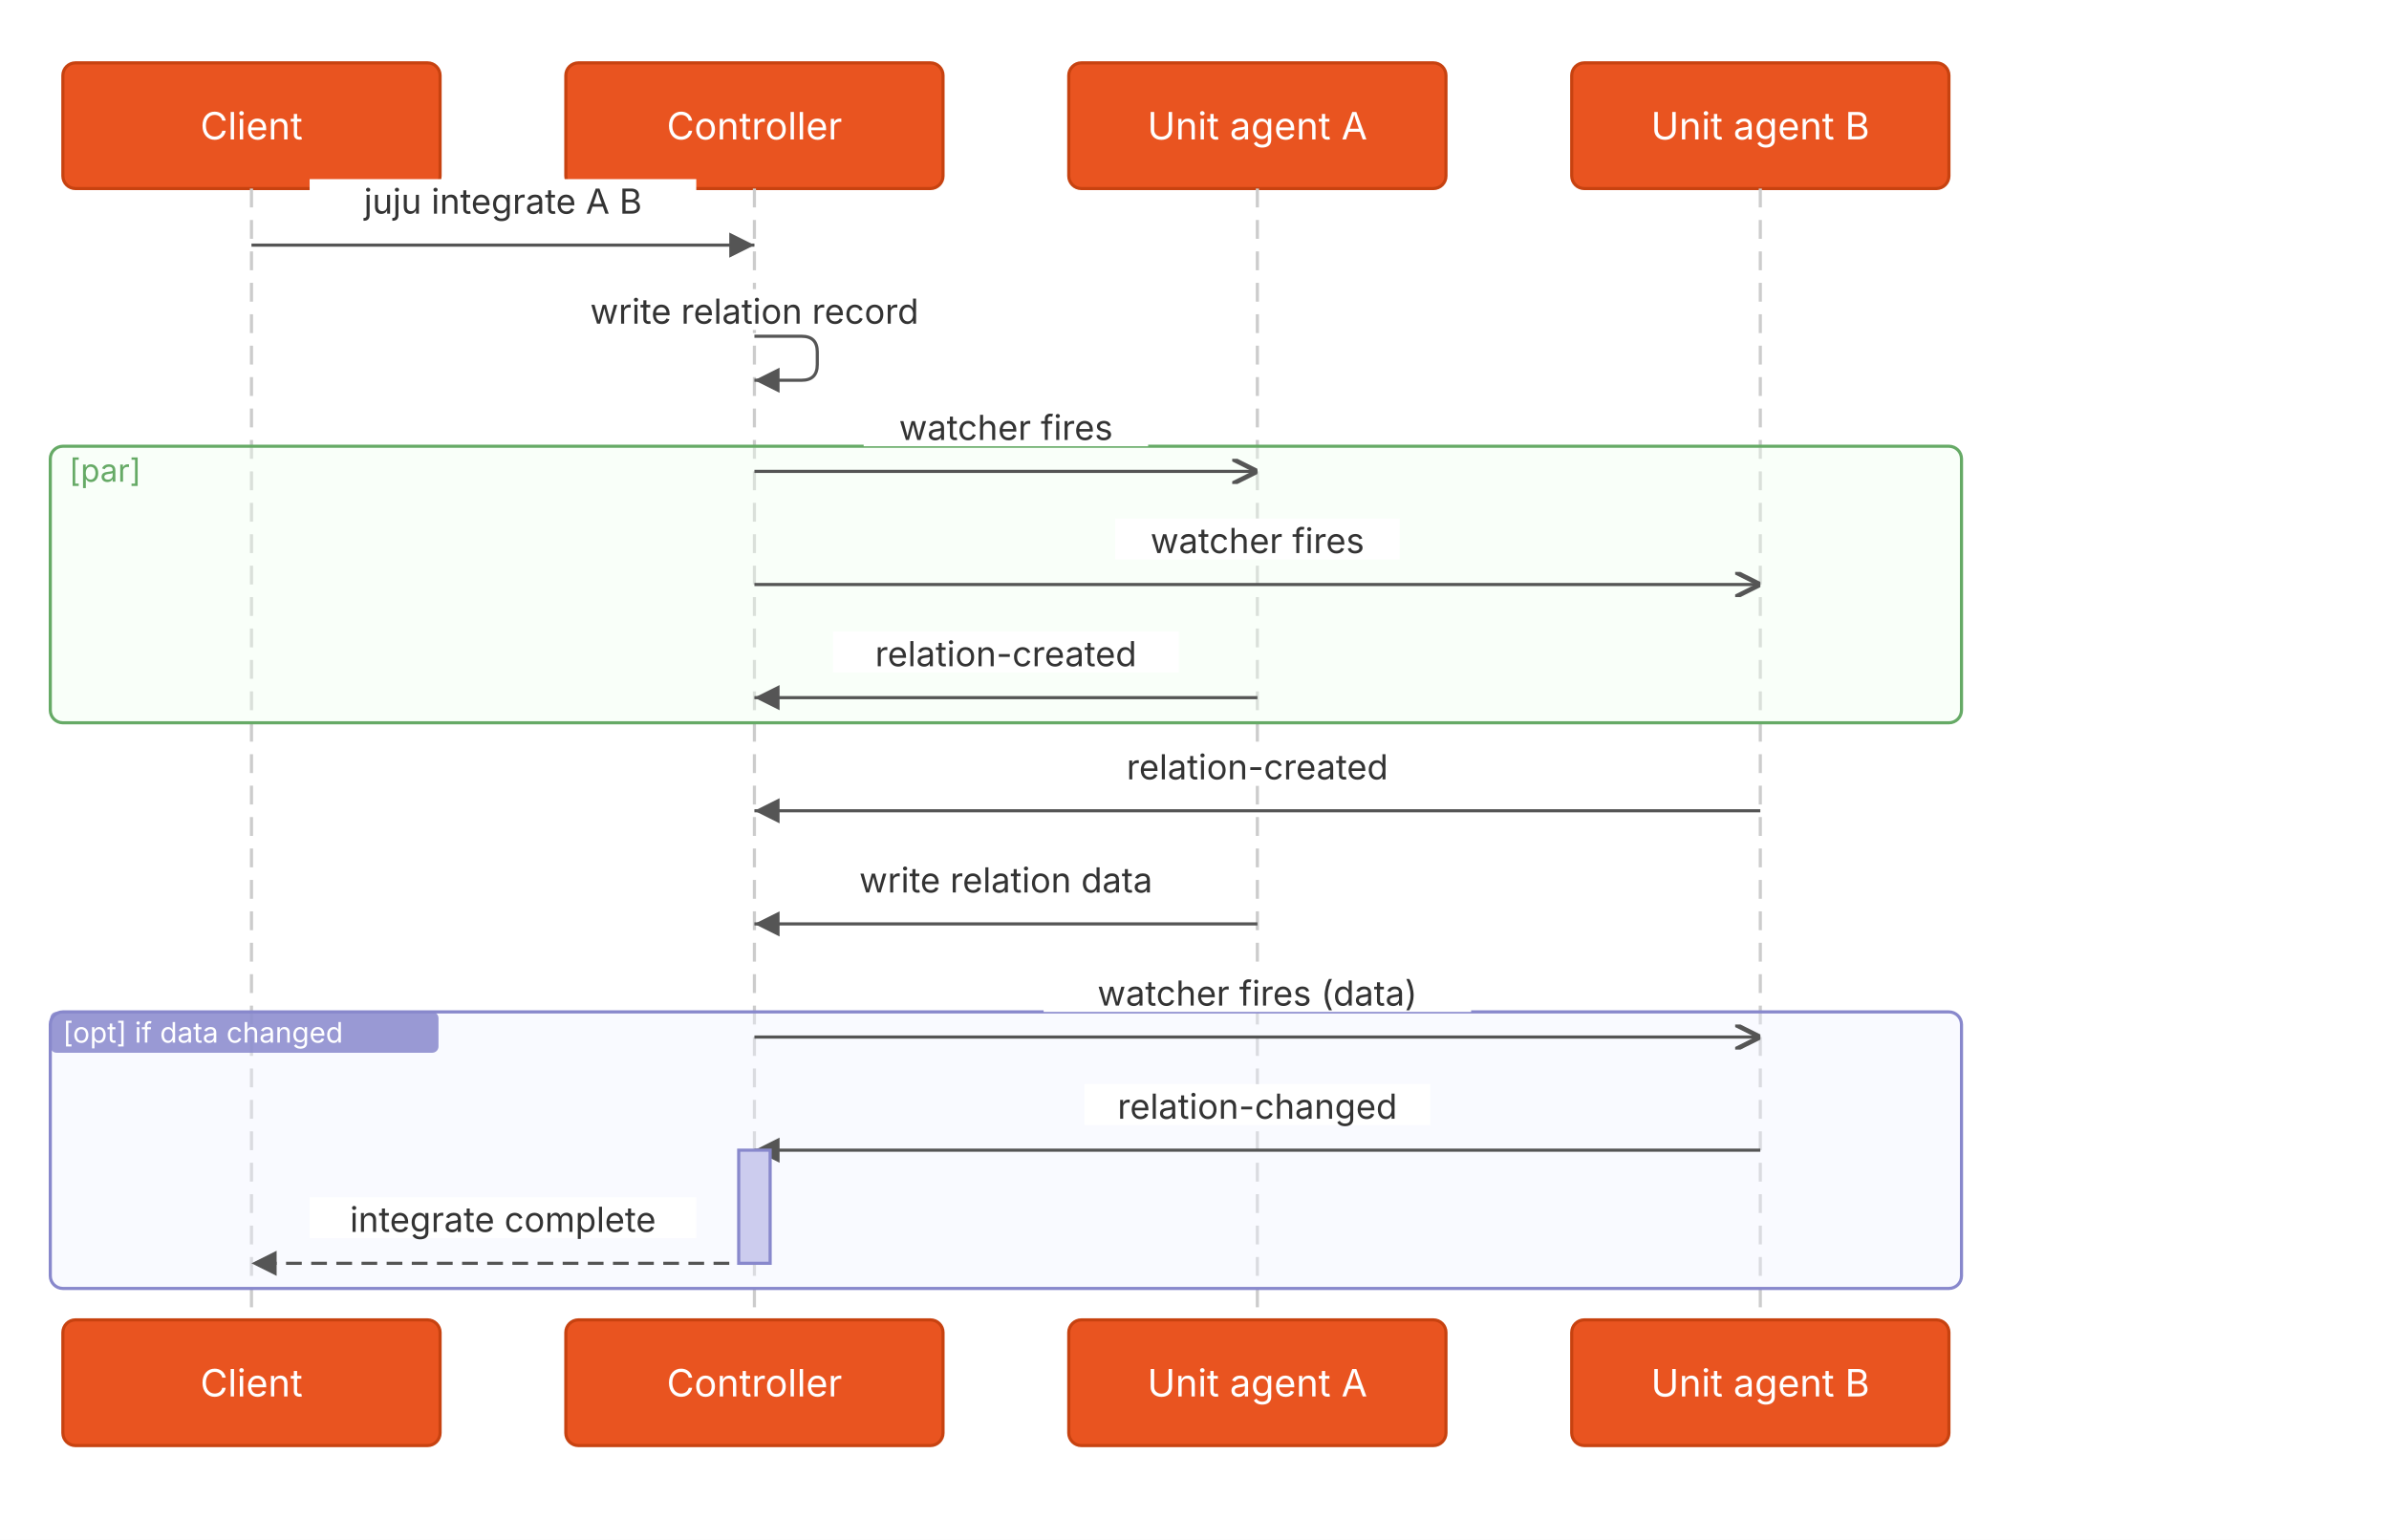
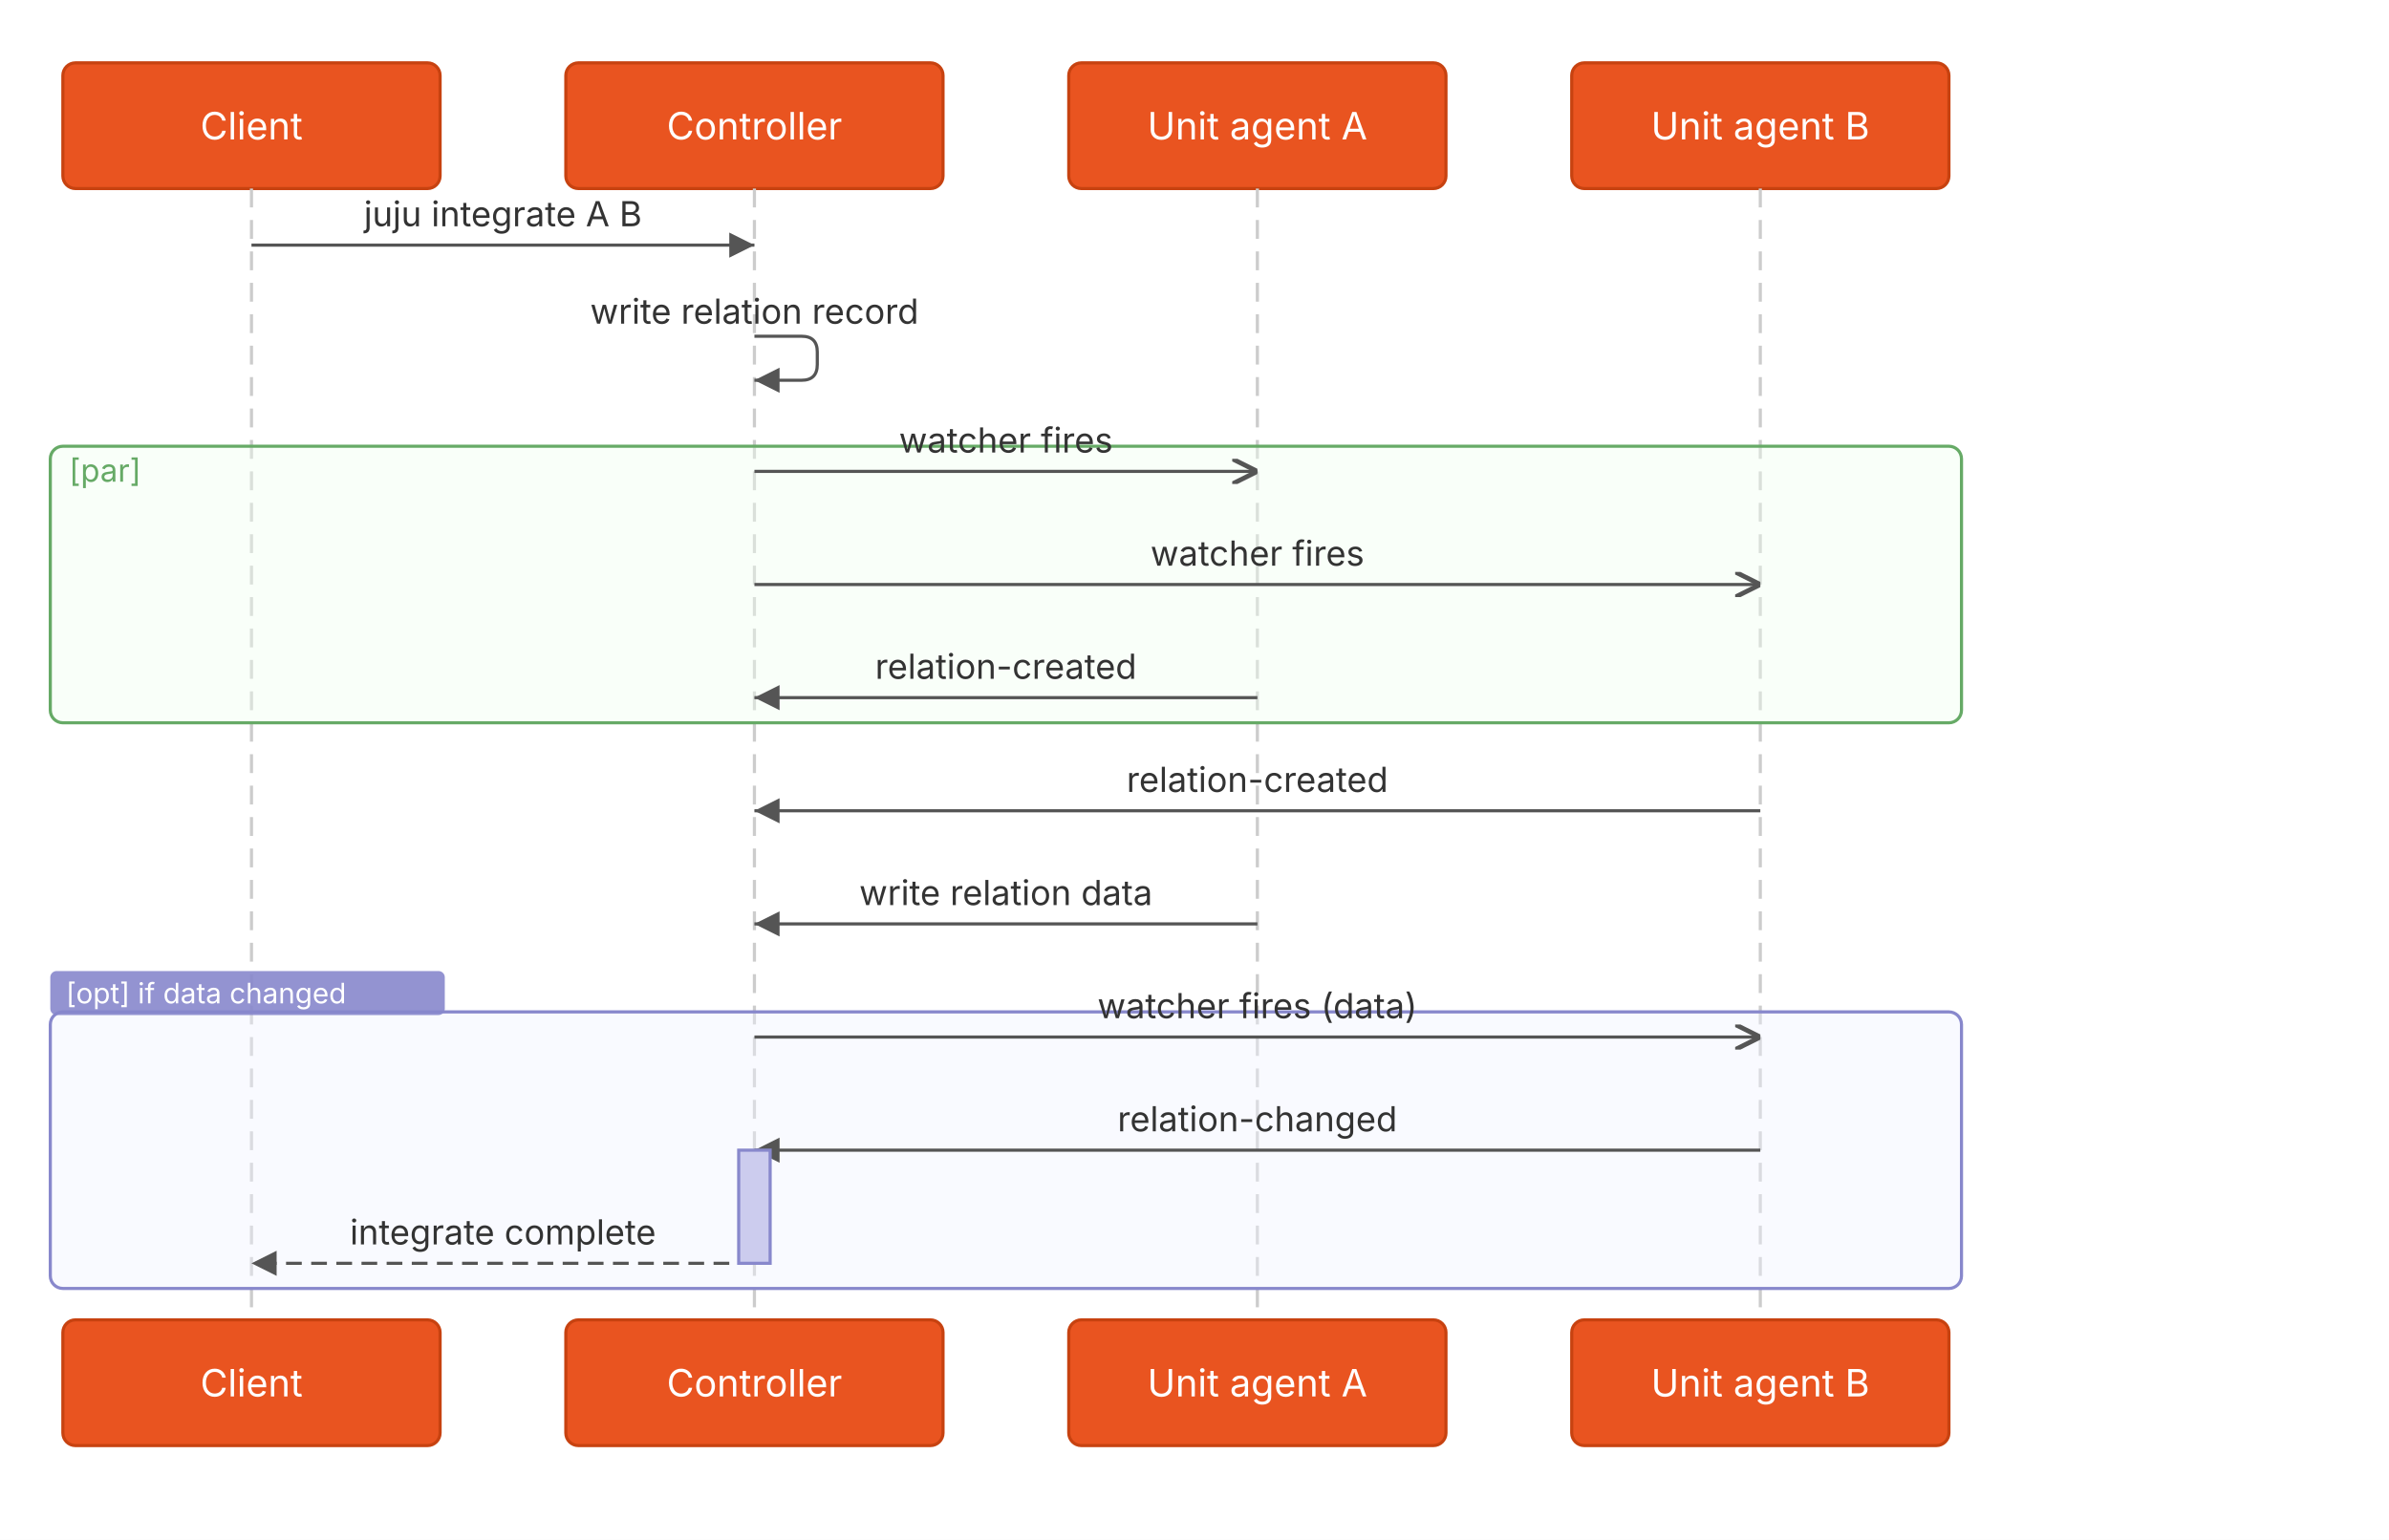
<svg xmlns="http://www.w3.org/2000/svg" width="760" height="490" viewBox="0 0 760 490">
  <defs>
    <marker markerWidth="8" markerHeight="8" viewBox="0 0 8 8" orient="auto" id="seq-arrow" refX="8" refY="4.0">
      <path d="M0,0 L8,4.0 L0,8 Z" fill="#555555" />
    </marker>
    <marker markerWidth="8" markerHeight="8" viewBox="0 0 8 8" orient="auto" id="seq-arrow-open" refX="8" refY="4.0">
      <path d="M0,0 L8,4.0 L0,8" fill="none" stroke="#555555" stroke-width="1.5" />
    </marker>
  </defs>
  <rect x="0" y="0" width="760" height="490" fill="#FFFFFF" />
  <g>
    <rect x="20.0" y="20" width="120" height="40" fill="#E95420" stroke="#C74210" stroke-width="1" rx="4" ry="4" />
    <text x="80.0" y="40.0" font-size="12" font-family="'Ubuntu Sans', Ubuntu, system-ui, -apple-system, sans-serif" fill="#FFFFFF" text-anchor="middle" dominant-baseline="central">Client</text>
    <path d="M80.0,60 L80.0,420" stroke="#CCCCCC" stroke-width="1" stroke-dasharray="6,4" />
    <rect x="180.0" y="20" width="120" height="40" fill="#E95420" stroke="#C74210" stroke-width="1" rx="4" ry="4" />
    <text x="240.0" y="40.0" font-size="12" font-family="'Ubuntu Sans', Ubuntu, system-ui, -apple-system, sans-serif" fill="#FFFFFF" text-anchor="middle" dominant-baseline="central">Controller</text>
    <path d="M240.0,60 L240.0,420" stroke="#CCCCCC" stroke-width="1" stroke-dasharray="6,4" />
    <rect x="340.0" y="20" width="120" height="40" fill="#E95420" stroke="#C74210" stroke-width="1" rx="4" ry="4" />
    <text x="400.0" y="40.0" font-size="12" font-family="'Ubuntu Sans', Ubuntu, system-ui, -apple-system, sans-serif" fill="#FFFFFF" text-anchor="middle" dominant-baseline="central">Unit agent A</text>
    <path d="M400.0,60 L400.0,420" stroke="#CCCCCC" stroke-width="1" stroke-dasharray="6,4" />
    <rect x="500.0" y="20" width="120" height="40" fill="#E95420" stroke="#C74210" stroke-width="1" rx="4" ry="4" />
    <text x="560.0" y="40.0" font-size="12" font-family="'Ubuntu Sans', Ubuntu, system-ui, -apple-system, sans-serif" fill="#FFFFFF" text-anchor="middle" dominant-baseline="central">Unit agent B</text>
    <path d="M560.0,60 L560.0,420" stroke="#CCCCCC" stroke-width="1" stroke-dasharray="6,4" />
    <path d="M80.0,78.0 L240.0,78.0" stroke="#555555" stroke-width="1" marker-end="url(#seq-arrow)" />
-     <rect x="98.5" y="57.0" width="123.0" height="13" fill="#FFFFFF" stroke="none" fill-opacity="1" />
-     <text x="160.0" y="64.0" font-size="11" font-family="'Ubuntu Sans', Ubuntu, system-ui, -apple-system, sans-serif" fill="#333333" text-anchor="middle" dominant-baseline="central">juju integrate A B</text>
+     <text x="160.0" y="68.0" font-size="11" font-family="'Ubuntu Sans', Ubuntu, system-ui, -apple-system, sans-serif" fill="#333333" text-anchor="middle" dominant-baseline="central">juju integrate A B</text>
    <path d="M 240.0,107.0 L 255.0,107.0 Q 260.0,107.0 260.0,112.0 L 260.0,116.0 Q 260.0,121.0 255.0,121.0 L 240.0,121.0" fill="none" stroke="#555555" stroke-width="1" marker-end="url(#seq-arrow)" />
-     <rect x="168.75" y="92.0" width="142.5" height="13" fill="#FFFFFF" stroke="none" fill-opacity="1" />
    <text x="240.0" y="99.0" font-size="11" font-family="'Ubuntu Sans', Ubuntu, system-ui, -apple-system, sans-serif" fill="#333333" text-anchor="middle" dominant-baseline="central">write relation record</text>
    <rect x="16.0" y="142.0" width="608.0" height="88" fill="#F0FFF0" stroke="#66AA66" stroke-width="1" rx="4" ry="4" fill-opacity="0.4" />
    <text x="22.0" y="146.0" font-size="10" font-family="'Ubuntu Sans', Ubuntu, system-ui, -apple-system, sans-serif" fill="#66AA66" dominant-baseline="hanging">[par]</text>
    <path d="M240.0,150.0 L400.0,150.0" stroke="#555555" stroke-width="1" marker-end="url(#seq-arrow-open)" />
-     <rect x="274.75" y="129.0" width="90.5" height="13" fill="#FFFFFF" stroke="none" fill-opacity="1" />
-     <text x="320.0" y="136.0" font-size="11" font-family="'Ubuntu Sans', Ubuntu, system-ui, -apple-system, sans-serif" fill="#333333" text-anchor="middle" dominant-baseline="central">watcher fires</text>
+     <text x="320.0" y="140.0" font-size="11" font-family="'Ubuntu Sans', Ubuntu, system-ui, -apple-system, sans-serif" fill="#333333" text-anchor="middle" dominant-baseline="central">watcher fires</text>
    <path d="M240.0,186.0 L560.0,186.0" stroke="#555555" stroke-width="1" marker-end="url(#seq-arrow-open)" />
-     <rect x="354.75" y="165.0" width="90.5" height="13" fill="#FFFFFF" stroke="none" fill-opacity="1" />
-     <text x="400.0" y="172.0" font-size="11" font-family="'Ubuntu Sans', Ubuntu, system-ui, -apple-system, sans-serif" fill="#333333" text-anchor="middle" dominant-baseline="central">watcher fires</text>
+     <text x="400.0" y="176.0" font-size="11" font-family="'Ubuntu Sans', Ubuntu, system-ui, -apple-system, sans-serif" fill="#333333" text-anchor="middle" dominant-baseline="central">watcher fires</text>
    <path d="M400.0,222.0 L240.0,222.0" stroke="#555555" stroke-width="1" marker-end="url(#seq-arrow)" />
-     <rect x="265.0" y="201.0" width="110.0" height="13" fill="#FFFFFF" stroke="none" fill-opacity="1" />
-     <text x="320.0" y="208.0" font-size="11" font-family="'Ubuntu Sans', Ubuntu, system-ui, -apple-system, sans-serif" fill="#333333" text-anchor="middle" dominant-baseline="central">relation-created</text>
+     <text x="320.0" y="212.0" font-size="11" font-family="'Ubuntu Sans', Ubuntu, system-ui, -apple-system, sans-serif" fill="#333333" text-anchor="middle" dominant-baseline="central">relation-created</text>
    <path d="M560.0,258.0 L240.0,258.0" stroke="#555555" stroke-width="1" marker-end="url(#seq-arrow)" />
-     <rect x="345.0" y="237.0" width="110.0" height="13" fill="#FFFFFF" stroke="none" fill-opacity="1" />
-     <text x="400.0" y="244.0" font-size="11" font-family="'Ubuntu Sans', Ubuntu, system-ui, -apple-system, sans-serif" fill="#333333" text-anchor="middle" dominant-baseline="central">relation-created</text>
+     <text x="400.0" y="248.0" font-size="11" font-family="'Ubuntu Sans', Ubuntu, system-ui, -apple-system, sans-serif" fill="#333333" text-anchor="middle" dominant-baseline="central">relation-created</text>
    <path d="M400.0,294.0 L240.0,294.0" stroke="#555555" stroke-width="1" marker-end="url(#seq-arrow)" />
-     <rect x="255.25" y="273.0" width="129.5" height="13" fill="#FFFFFF" stroke="none" fill-opacity="1" />
-     <text x="320.0" y="280.0" font-size="11" font-family="'Ubuntu Sans', Ubuntu, system-ui, -apple-system, sans-serif" fill="#333333" text-anchor="middle" dominant-baseline="central">write relation data</text>
+     <text x="320.0" y="284.0" font-size="11" font-family="'Ubuntu Sans', Ubuntu, system-ui, -apple-system, sans-serif" fill="#333333" text-anchor="middle" dominant-baseline="central">write relation data</text>
    <rect x="16.0" y="322.0" width="608.0" height="88" fill="#F0F4FF" stroke="#8888CC" stroke-width="1" rx="4" ry="4" fill-opacity="0.4" />
-     <rect x="16.0" y="322.0" width="123.5" height="13" fill="#8888CC" stroke="none" rx="2" ry="2" fill-opacity="0.85" />
-     <text x="20.0" y="328.5" font-size="9" font-family="'Ubuntu Sans', Ubuntu, system-ui, -apple-system, sans-serif" fill="#FFFFFF" dominant-baseline="central">[opt] if data changed</text>
+     <rect x="16.0" y="309.0" width="125.5" height="14" fill="#8888CC" stroke="none" rx="2" ry="2" fill-opacity="0.9" />
+     <text x="21.0" y="316.0" font-size="9" font-family="'Ubuntu Sans', Ubuntu, system-ui, -apple-system, sans-serif" fill="#FFFFFF" dominant-baseline="central">[opt] if data changed</text>
    <path d="M240.0,330.0 L560.0,330.0" stroke="#555555" stroke-width="1" marker-end="url(#seq-arrow-open)" />
-     <rect x="332.0" y="309.0" width="136.0" height="13" fill="#FFFFFF" stroke="none" fill-opacity="1" />
-     <text x="400.0" y="316.0" font-size="11" font-family="'Ubuntu Sans', Ubuntu, system-ui, -apple-system, sans-serif" fill="#333333" text-anchor="middle" dominant-baseline="central">watcher fires (data)</text>
+     <text x="400.0" y="320.0" font-size="11" font-family="'Ubuntu Sans', Ubuntu, system-ui, -apple-system, sans-serif" fill="#333333" text-anchor="middle" dominant-baseline="central">watcher fires (data)</text>
    <path d="M560.0,366.0 L240.0,366.0" stroke="#555555" stroke-width="1" marker-end="url(#seq-arrow)" />
-     <rect x="345.0" y="345.0" width="110.0" height="13" fill="#FFFFFF" stroke="none" fill-opacity="1" />
-     <text x="400.0" y="352.0" font-size="11" font-family="'Ubuntu Sans', Ubuntu, system-ui, -apple-system, sans-serif" fill="#333333" text-anchor="middle" dominant-baseline="central">relation-changed</text>
+     <text x="400.0" y="356.0" font-size="11" font-family="'Ubuntu Sans', Ubuntu, system-ui, -apple-system, sans-serif" fill="#333333" text-anchor="middle" dominant-baseline="central">relation-changed</text>
    <path d="M240.0,402.0 L80.0,402.0" stroke="#555555" stroke-width="1" marker-end="url(#seq-arrow)" stroke-dasharray="5,3" />
-     <rect x="98.5" y="381.0" width="123.0" height="13" fill="#FFFFFF" stroke="none" fill-opacity="1" />
-     <text x="160.0" y="388.0" font-size="11" font-family="'Ubuntu Sans', Ubuntu, system-ui, -apple-system, sans-serif" fill="#333333" text-anchor="middle" dominant-baseline="central">integrate complete</text>
+     <text x="160.0" y="392.0" font-size="11" font-family="'Ubuntu Sans', Ubuntu, system-ui, -apple-system, sans-serif" fill="#333333" text-anchor="middle" dominant-baseline="central">integrate complete</text>
    <rect x="20.0" y="420" width="120" height="40" fill="#E95420" stroke="#C74210" stroke-width="1" rx="4" ry="4" />
    <text x="80.0" y="440.0" font-size="12" font-family="'Ubuntu Sans', Ubuntu, system-ui, -apple-system, sans-serif" fill="#FFFFFF" text-anchor="middle" dominant-baseline="central">Client</text>
    <rect x="180.0" y="420" width="120" height="40" fill="#E95420" stroke="#C74210" stroke-width="1" rx="4" ry="4" />
    <text x="240.0" y="440.0" font-size="12" font-family="'Ubuntu Sans', Ubuntu, system-ui, -apple-system, sans-serif" fill="#FFFFFF" text-anchor="middle" dominant-baseline="central">Controller</text>
    <rect x="340.0" y="420" width="120" height="40" fill="#E95420" stroke="#C74210" stroke-width="1" rx="4" ry="4" />
    <text x="400.0" y="440.0" font-size="12" font-family="'Ubuntu Sans', Ubuntu, system-ui, -apple-system, sans-serif" fill="#FFFFFF" text-anchor="middle" dominant-baseline="central">Unit agent A</text>
    <rect x="500.0" y="420" width="120" height="40" fill="#E95420" stroke="#C74210" stroke-width="1" rx="4" ry="4" />
    <text x="560.0" y="440.0" font-size="12" font-family="'Ubuntu Sans', Ubuntu, system-ui, -apple-system, sans-serif" fill="#FFFFFF" text-anchor="middle" dominant-baseline="central">Unit agent B</text>
    <g>
      <rect x="235.0" y="366.0" width="10" height="36.0" fill="#CCCCEE" stroke="#8888CC" stroke-width="1" />
    </g>
  </g>
</svg>
